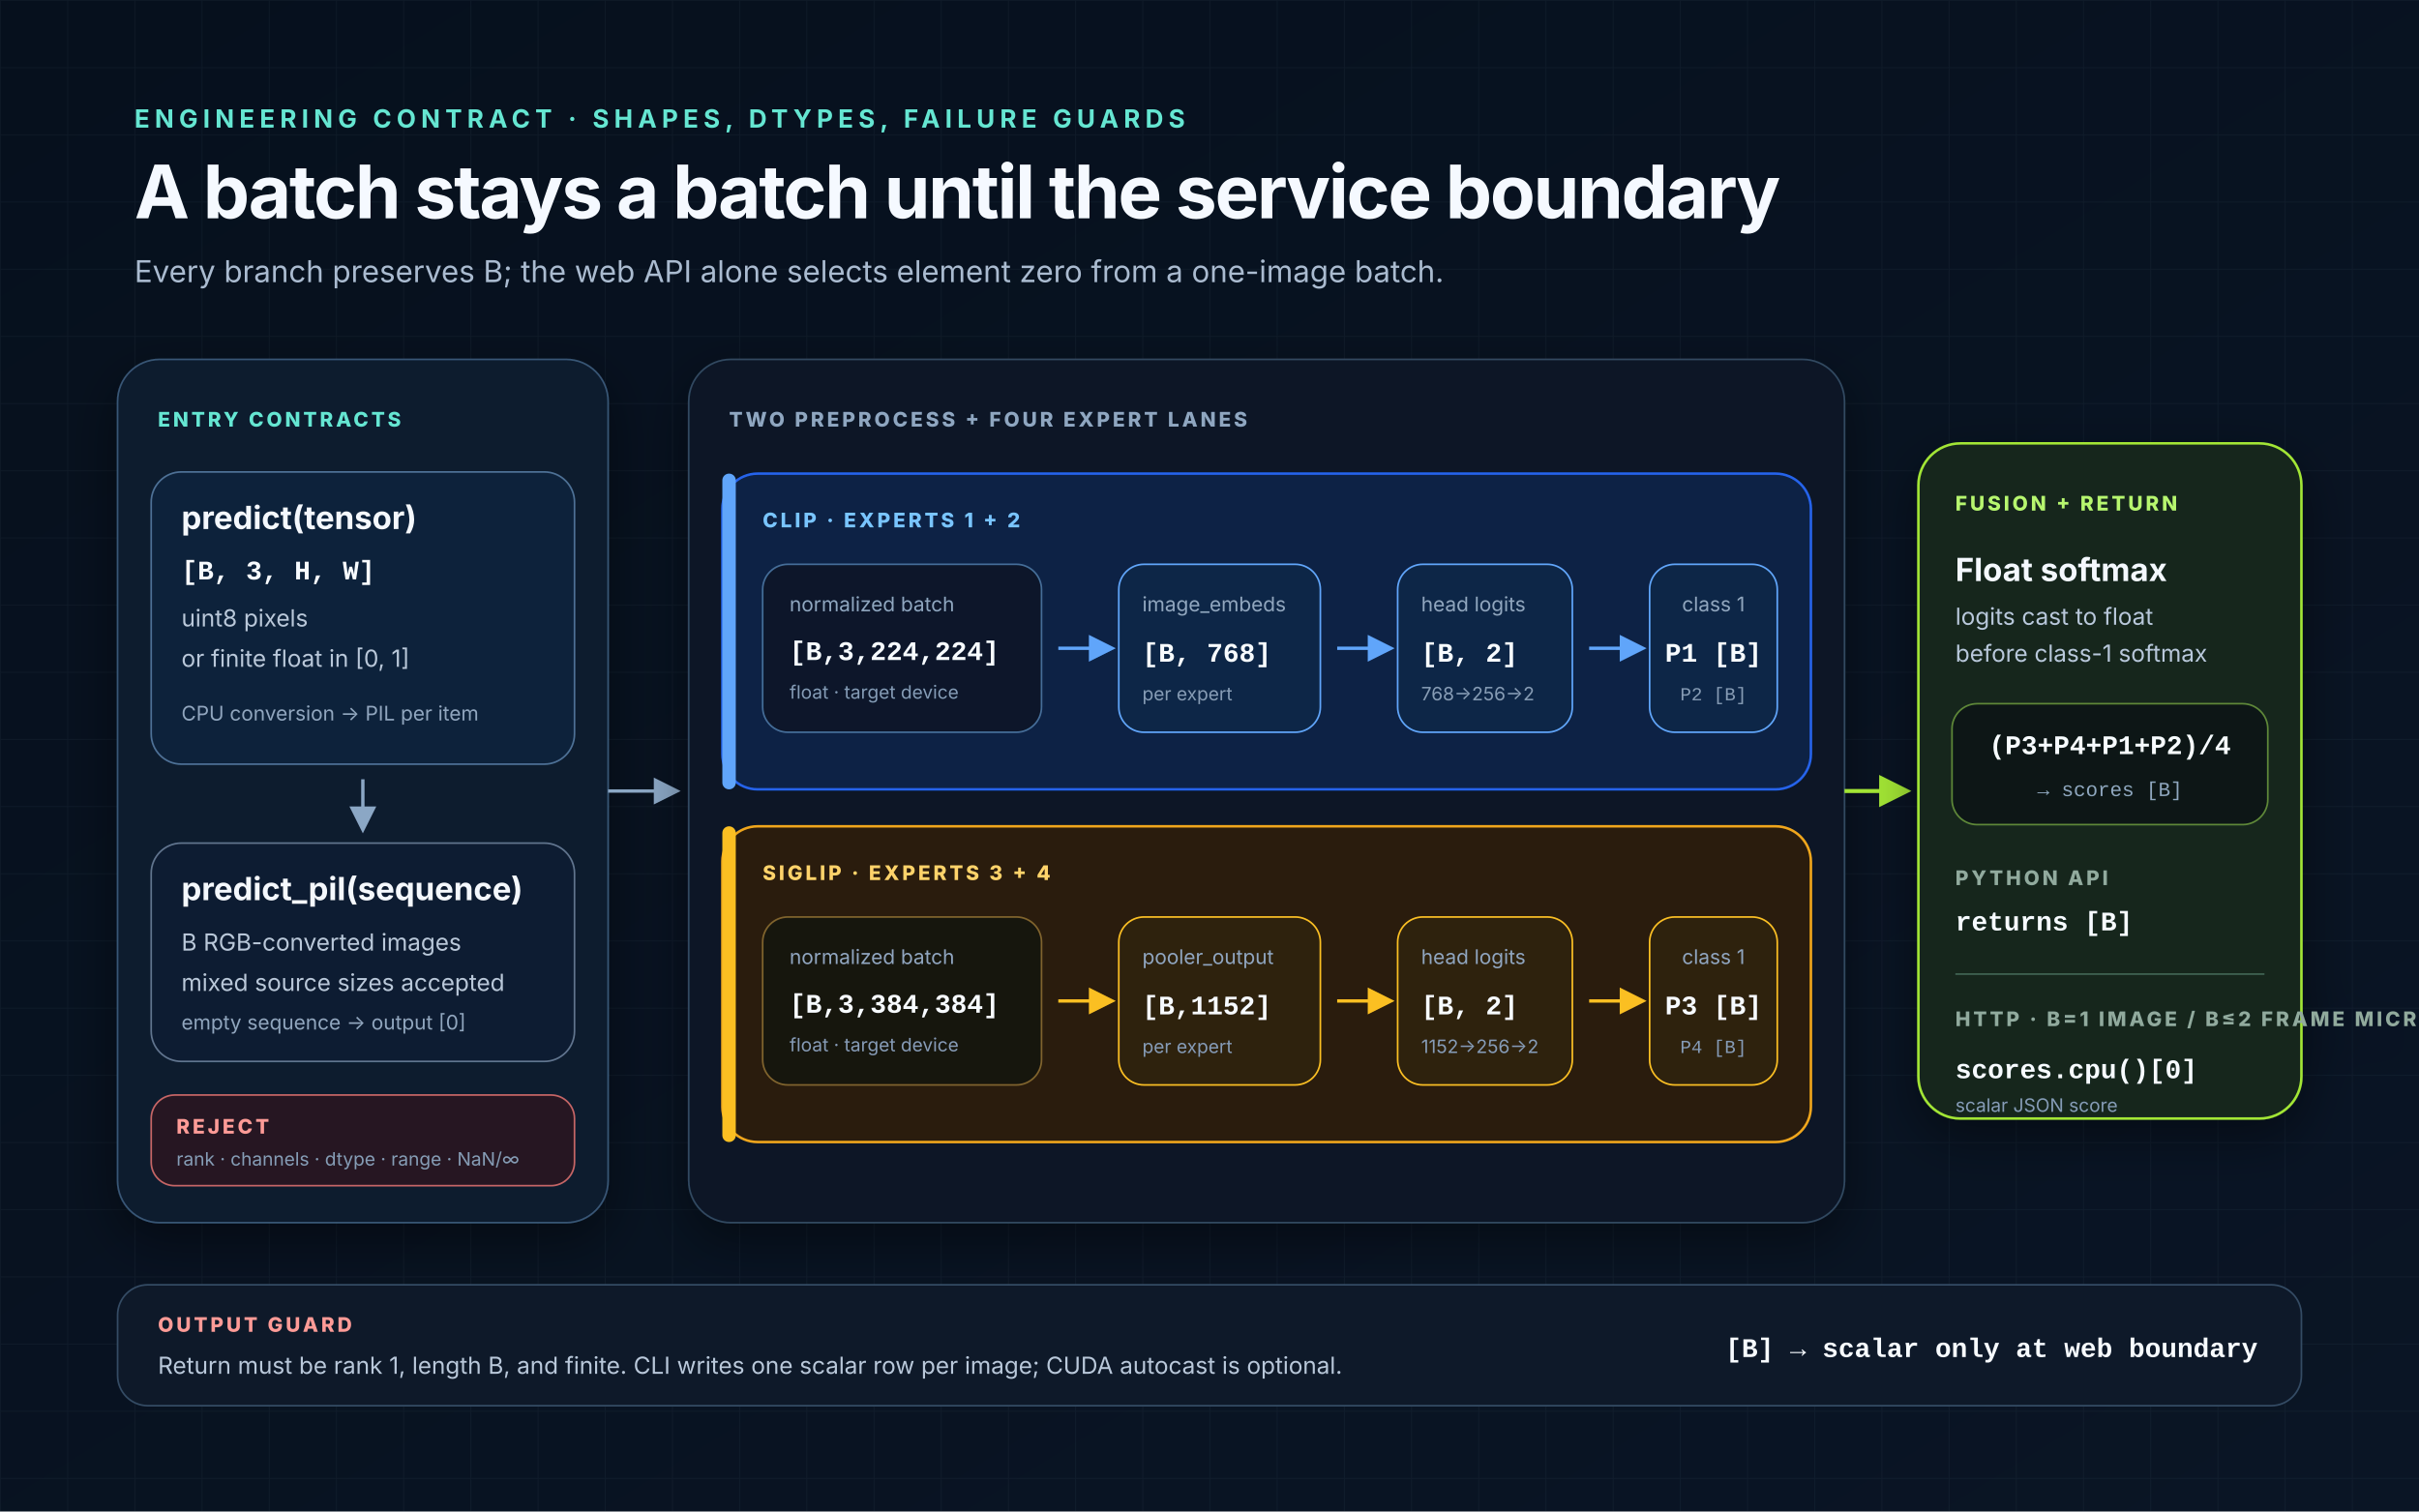
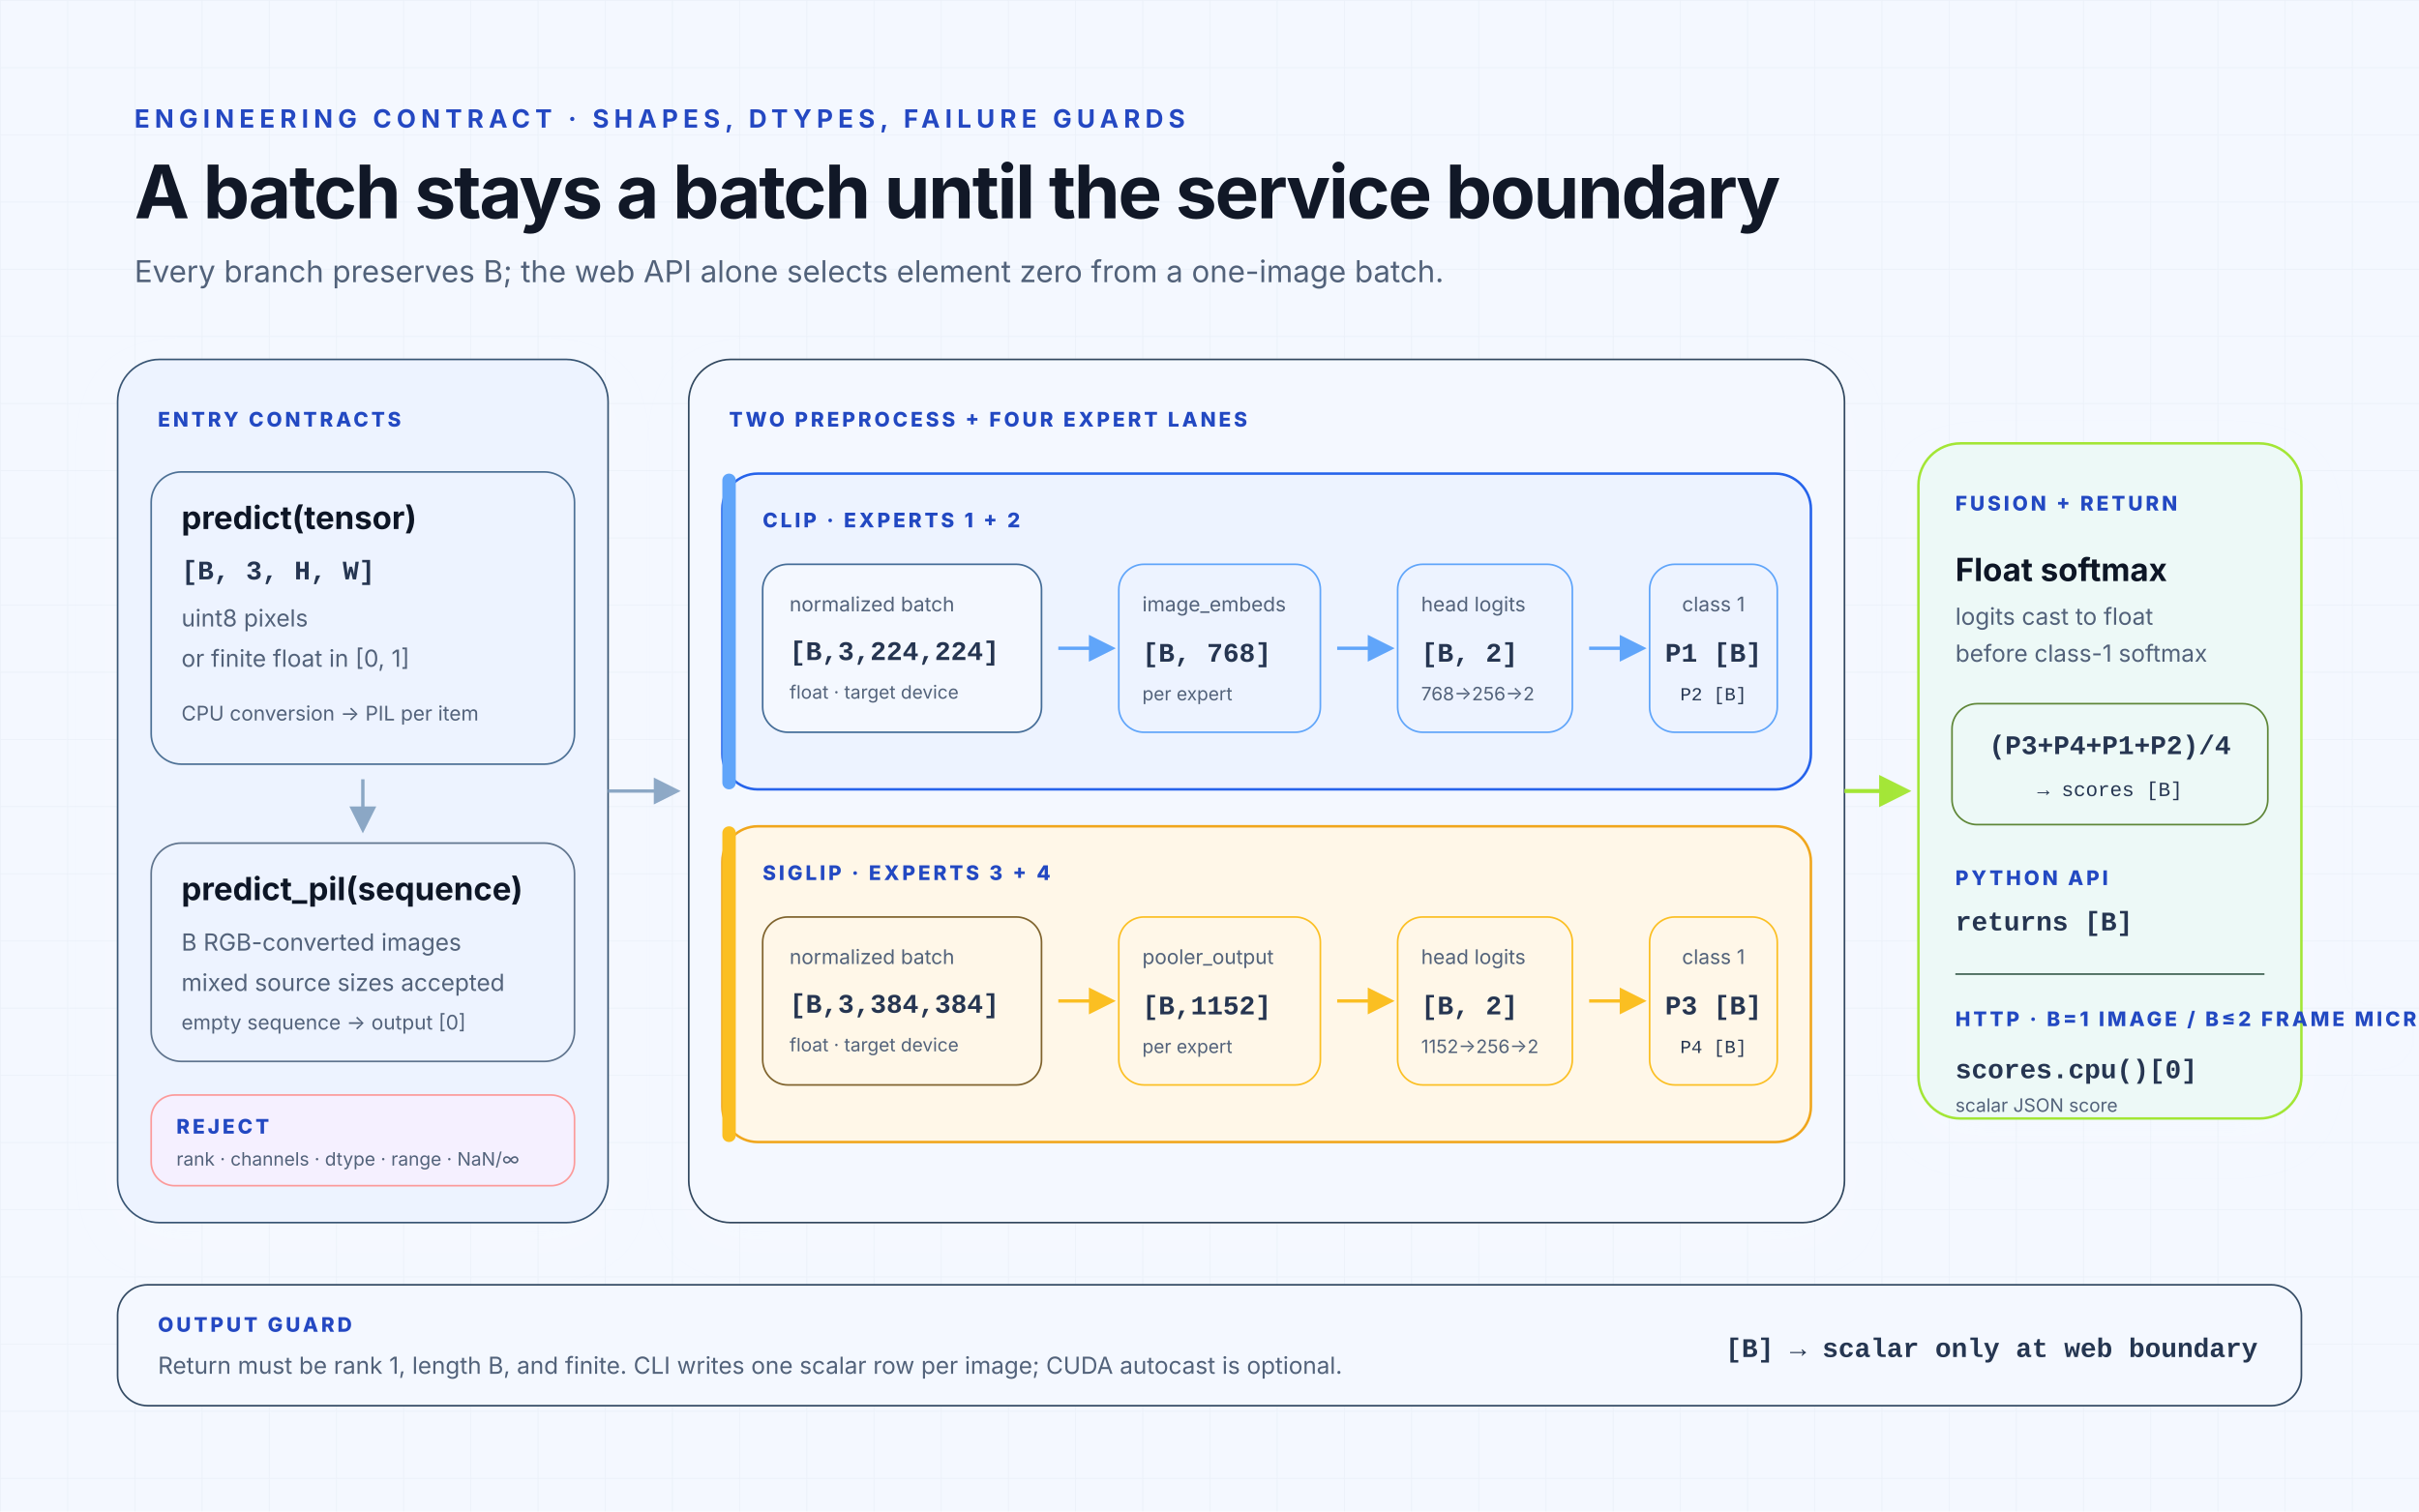
<svg xmlns="http://www.w3.org/2000/svg" width="1440" height="900" viewBox="0 0 1440 900" preserveAspectRatio="xMidYMid meet" role="img" aria-labelledby="title desc">
  <defs>
    <linearGradient id="bg" x1="0" y1="0" x2="1" y2="1">
-       <stop offset="0" stop-color="#06101d" />
-       <stop offset="1" stop-color="#0a1525" />
+       <stop offset="0" stop-color="#f4f8ff" />
+       <stop offset="1" stop-color="#f4f8ff" />
    </linearGradient>
    <pattern id="grid" width="40" height="40" patternUnits="userSpaceOnUse">
      <path d="M40 0H0V40" fill="none" stroke="#7890a9" stroke-opacity="0.07" />
    </pattern>
    <filter id="shadow" x="-20%" y="-20%" width="140%" height="140%">
-       <feDropShadow dx="0" dy="11" stdDeviation="15" flood-color="#000712" flood-opacity="0.42" />
+       <feDropShadow dx="0" dy="11" stdDeviation="15" flood-color="#f4f8ff" flood-opacity="0.14" />
    </filter>
    <marker id="arr" viewBox="0 0 10 10" refX="8" refY="5" markerWidth="8" markerHeight="8" orient="auto">
      <path d="M0 0L10 5L0 10Z" fill="#8ba7c5" />
    </marker>
    <marker id="blue" viewBox="0 0 10 10" refX="8" refY="5" markerWidth="8" markerHeight="8" orient="auto">
      <path d="M0 0L10 5L0 10Z" fill="#60a5fa" />
    </marker>
    <marker id="amber" viewBox="0 0 10 10" refX="8" refY="5" markerWidth="8" markerHeight="8" orient="auto">
      <path d="M0 0L10 5L0 10Z" fill="#fbbf24" />
    </marker>
    <marker id="lime" viewBox="0 0 10 10" refX="8" refY="5" markerWidth="8" markerHeight="8" orient="auto">
      <path d="M0 0L10 5L0 10Z" fill="#a3e635" />
    </marker>
    <style>
      .sans{font-family:Inter,ui-sans-serif,system-ui,-apple-system,BlinkMacSystemFont,"Segoe UI",sans-serif}.mono{font-family:"SFMono-Regular",Consolas,"Liberation Mono",monospace}
      .eyebrow{font-size:15px;font-weight:700;letter-spacing:3px;fill:#65e6d2}.headline{font-size:44px;font-weight:740;letter-spacing:-1.2px;fill:#f5f9ff}.subtitle{font-size:18px;fill:#aabbd0}
      .label{font-size:12px;font-weight:800;letter-spacing:1.7px}.head{font-size:19px;font-weight:730;fill:#f4f8fd}.body{font-size:14px;fill:#b9c8da}.small{font-size:12px;fill:#90a6bf}.shape{font-size:16px;font-weight:750;fill:#f7fbff}.tiny{font-size:11px;fill:#869cb6}
    </style>
+     <style>
+       text,tspan{fill:#111827}
+       .eyebrow,.kicker,.stage,.role,.step,.label,.section{fill:#2448c2}
+       .subtitle,.body,.small,.mini,.note,.sub,.tiny{fill:#52627a}
+       .headline,.title,.laneTitle,.lane-title,.card-title,.cardTitle,.boxTitle,.actor,.head,.strong,.stat,.value,.formula,.eq,.prob,.state{fill:#111827}
+       .mono,.monoText,.chip,.number,.num,.code,.dim{fill:#253651}
+     </style>
  </defs>
  <rect width="1440" height="900" fill="url(#bg)" />
  <rect width="1440" height="900" fill="url(#grid)" />
  <g class="sans">
    <text x="80" y="76" class="eyebrow">ENGINEERING CONTRACT · SHAPES, DTYPES, FAILURE GUARDS</text>
    <text x="80" y="130" class="headline">A batch stays a batch until the service boundary</text>
    <text x="80" y="168" class="subtitle">Every branch preserves B; the web API alone selects element zero from a one-image batch.</text>
    <g transform="translate(70 214)" filter="url(#shadow)">
-       <rect width="292" height="514" rx="25" fill="#0c1b2f" stroke="#395675" />
+       <rect width="292" height="514" rx="25" fill="#edf3ff" stroke="#395675" />
      <text x="24" y="40" class="label" fill="#65e6d2">ENTRY CONTRACTS</text>
      <g transform="translate(20 67)">
-         <rect width="252" height="174" rx="18" fill="#10233a" stroke="#4e7196" />
+         <rect width="252" height="174" rx="18" fill="#edf3ff" stroke="#4e7196" />
        <text x="18" y="34" class="head">predict(tensor)</text>
        <text x="18" y="64" class="mono shape">[B, 3, H, W]</text>
        <text x="18" y="92" class="body">uint8 pixels</text>
        <text x="18" y="116" class="body">or finite float in [0, 1]</text>
        <text x="18" y="148" class="small">CPU conversion → PIL per item</text>
      </g>
      <path d="M146 250V279" stroke="#8ba7c5" stroke-width="2" marker-end="url(#arr)" />
      <g transform="translate(20 288)">
-         <rect width="252" height="130" rx="18" fill="#101d30" stroke="#60748e" />
+         <rect width="252" height="130" rx="18" fill="#edf3ff" stroke="#60748e" />
        <text x="18" y="34" class="head">predict_pil(sequence)</text>
        <text x="18" y="64" class="body">B RGB-converted images</text>
        <text x="18" y="88" class="body">mixed source sizes accepted</text>
        <text x="18" y="111" class="small">empty sequence → output [0]</text>
      </g>
      <g transform="translate(20 438)">
-         <rect width="252" height="54" rx="14" fill="#251923" stroke="#ff7e79" stroke-opacity=".75" />
+         <rect width="252" height="54" rx="14" fill="#f5f0ff" stroke="#ff7e79" stroke-opacity=".75" />
        <text x="15" y="23" class="label" fill="#ff9b97">REJECT</text>
        <text x="15" y="42" class="tiny">rank · channels · dtype · range · NaN/∞</text>
      </g>
    </g>
    <path d="M362 471H402" stroke="#8ba7c5" stroke-width="2" marker-end="url(#arr)" />
    <g transform="translate(410 214)" filter="url(#shadow)">
-       <rect width="688" height="514" rx="25" fill="#0a1728" stroke="#314860" />
+       <rect width="688" height="514" rx="25" fill="#f4f8ff" stroke="#314860" />
      <text x="24" y="40" class="label" fill="#8fa6c0">TWO PREPROCESS + FOUR EXPERT LANES</text>
      <g transform="translate(20 68)">
-         <rect width="648" height="188" rx="21" fill="#0d2144" stroke="#2563eb" stroke-width="1.5" />
+         <rect width="648" height="188" rx="21" fill="#edf3ff" stroke="#2563eb" stroke-width="1.5" />
        <rect width="8" height="188" rx="4" fill="#60a5fa" />
        <text x="24" y="32" class="label" fill="#79c5ff">CLIP · EXPERTS 1 + 2</text>
        <g transform="translate(24 54)">
-           <rect width="166" height="100" rx="15" fill="#0a172b" stroke="#456d98" />
+           <rect width="166" height="100" rx="15" fill="#f4f8ff" stroke="#456d98" />
          <text x="16" y="28" class="small">normalized batch</text>
          <text x="16" y="57" class="mono shape">[B,3,224,224]</text>
          <text x="16" y="80" class="tiny">float · target device</text>
        </g>
        <path d="M200 104H231" stroke="#60a5fa" stroke-width="2" marker-end="url(#blue)" />
        <g transform="translate(236 54)">
-           <rect width="120" height="100" rx="15" fill="#102846" stroke="#60a5fa" />
+           <rect width="120" height="100" rx="15" fill="#edf3ff" stroke="#60a5fa" />
          <text x="14" y="28" class="small">image_embeds</text>
          <text x="14" y="58" class="mono shape">[B, 768]</text>
          <text x="14" y="81" class="tiny">per expert</text>
        </g>
        <path d="M366 104H397" stroke="#60a5fa" stroke-width="2" marker-end="url(#blue)" />
        <g transform="translate(402 54)">
-           <rect width="104" height="100" rx="15" fill="#102846" stroke="#60a5fa" />
+           <rect width="104" height="100" rx="15" fill="#edf3ff" stroke="#60a5fa" />
          <text x="14" y="28" class="small">head logits</text>
          <text x="14" y="58" class="mono shape">[B, 2]</text>
          <text x="14" y="81" class="tiny">768→256→2</text>
        </g>
        <path d="M516 104H547" stroke="#60a5fa" stroke-width="2" marker-end="url(#blue)" />
        <g transform="translate(552 54)">
-           <rect width="76" height="100" rx="15" fill="#102846" stroke="#60a5fa" />
+           <rect width="76" height="100" rx="15" fill="#edf3ff" stroke="#60a5fa" />
          <text x="38" y="28" class="small" text-anchor="middle">class 1</text>
          <text x="38" y="58" class="mono shape" text-anchor="middle">P1 [B]</text>
          <text x="38" y="81" class="mono tiny" text-anchor="middle">P2 [B]</text>
        </g>
      </g>
      <g transform="translate(20 278)">
-         <rect width="648" height="188" rx="21" fill="#2a1d0d" stroke="#f0a61d" stroke-width="1.5" />
+         <rect width="648" height="188" rx="21" fill="#fff7e8" stroke="#f0a61d" stroke-width="1.5" />
        <rect width="8" height="188" rx="4" fill="#fbbf24" />
        <text x="24" y="32" class="label" fill="#ffd36b">SIGLIP · EXPERTS 3 + 4</text>
        <g transform="translate(24 54)">
-           <rect width="166" height="100" rx="15" fill="#17150f" stroke="#80642d" />
+           <rect width="166" height="100" rx="15" fill="#fff7e8" stroke="#80642d" />
          <text x="16" y="28" class="small">normalized batch</text>
          <text x="16" y="57" class="mono shape">[B,3,384,384]</text>
          <text x="16" y="80" class="tiny">float · target device</text>
        </g>
        <path d="M200 104H231" stroke="#fbbf24" stroke-width="2" marker-end="url(#amber)" />
        <g transform="translate(236 54)">
-           <rect width="120" height="100" rx="15" fill="#2d2110" stroke="#fbbf24" />
+           <rect width="120" height="100" rx="15" fill="#fff7e8" stroke="#fbbf24" />
          <text x="14" y="28" class="small">pooler_output</text>
          <text x="14" y="58" class="mono shape">[B,1152]</text>
          <text x="14" y="81" class="tiny">per expert</text>
        </g>
        <path d="M366 104H397" stroke="#fbbf24" stroke-width="2" marker-end="url(#amber)" />
        <g transform="translate(402 54)">
-           <rect width="104" height="100" rx="15" fill="#2d2110" stroke="#fbbf24" />
+           <rect width="104" height="100" rx="15" fill="#fff7e8" stroke="#fbbf24" />
          <text x="14" y="28" class="small">head logits</text>
          <text x="14" y="58" class="mono shape">[B, 2]</text>
          <text x="14" y="81" class="tiny">1152→256→2</text>
        </g>
        <path d="M516 104H547" stroke="#fbbf24" stroke-width="2" marker-end="url(#amber)" />
        <g transform="translate(552 54)">
-           <rect width="76" height="100" rx="15" fill="#2d2110" stroke="#fbbf24" />
+           <rect width="76" height="100" rx="15" fill="#fff7e8" stroke="#fbbf24" />
          <text x="38" y="28" class="small" text-anchor="middle">class 1</text>
          <text x="38" y="58" class="mono shape" text-anchor="middle">P3 [B]</text>
          <text x="38" y="81" class="mono tiny" text-anchor="middle">P4 [B]</text>
        </g>
      </g>
    </g>
    <path d="M1098 471H1134" stroke="#a3e635" stroke-width="2.4" marker-end="url(#lime)" />
    <g transform="translate(1142 264)" filter="url(#shadow)">
-       <rect width="228" height="402" rx="25" fill="#14261f" stroke="#a3e635" stroke-width="1.5" />
+       <rect width="228" height="402" rx="25" fill="#edf9f7" stroke="#a3e635" stroke-width="1.5" />
      <text x="22" y="40" class="label" fill="#b7f66e">FUSION + RETURN</text>
      <text x="22" y="82" class="head">Float softmax</text>
      <text x="22" y="108" class="body">logits cast to float</text>
      <text x="22" y="130" class="body">before class-1 softmax</text>
-       <rect x="20" y="155" width="188" height="72" rx="15" fill="#0b1915" stroke="#5f8738" />
+       <rect x="20" y="155" width="188" height="72" rx="15" fill="#edf9f7" stroke="#5f8738" />
      <text x="114" y="185" class="mono shape" text-anchor="middle">(P3+P4+P1+P2)/4</text>
      <text x="114" y="210" class="mono small" text-anchor="middle">→ scores [B]</text>
      <text x="22" y="263" class="label" fill="#91aa9d">PYTHON API</text>
      <text x="22" y="290" class="mono shape">returns [B]</text>
      <line x1="22" y1="316" x2="206" y2="316" stroke="#416252" />
      <text x="22" y="347" class="label" fill="#91aa9d">HTTP · B=1 IMAGE / B≤2 FRAME MICRO-BATCH</text>
      <text x="22" y="378" class="mono shape">scores.cpu()[0]</text>
      <text x="22" y="398" class="tiny">scalar JSON score</text>
    </g>
    <g transform="translate(70 765)">
-       <rect width="1300" height="72" rx="18" fill="#0e1929" stroke="#344b64" />
+       <rect width="1300" height="72" rx="18" fill="#f4f8ff" stroke="#344b64" />
      <text x="24" y="28" class="label" fill="#ff9b97">OUTPUT GUARD</text>
      <text x="24" y="53" class="body">Return must be rank 1, length B, and finite. CLI writes one scalar row per image; CUDA autocast is optional.</text>
      <text x="1274" y="43" class="mono shape" fill="#b7f66e" text-anchor="end">[B] → scalar only at web boundary</text>
    </g>
  </g>
</svg>
